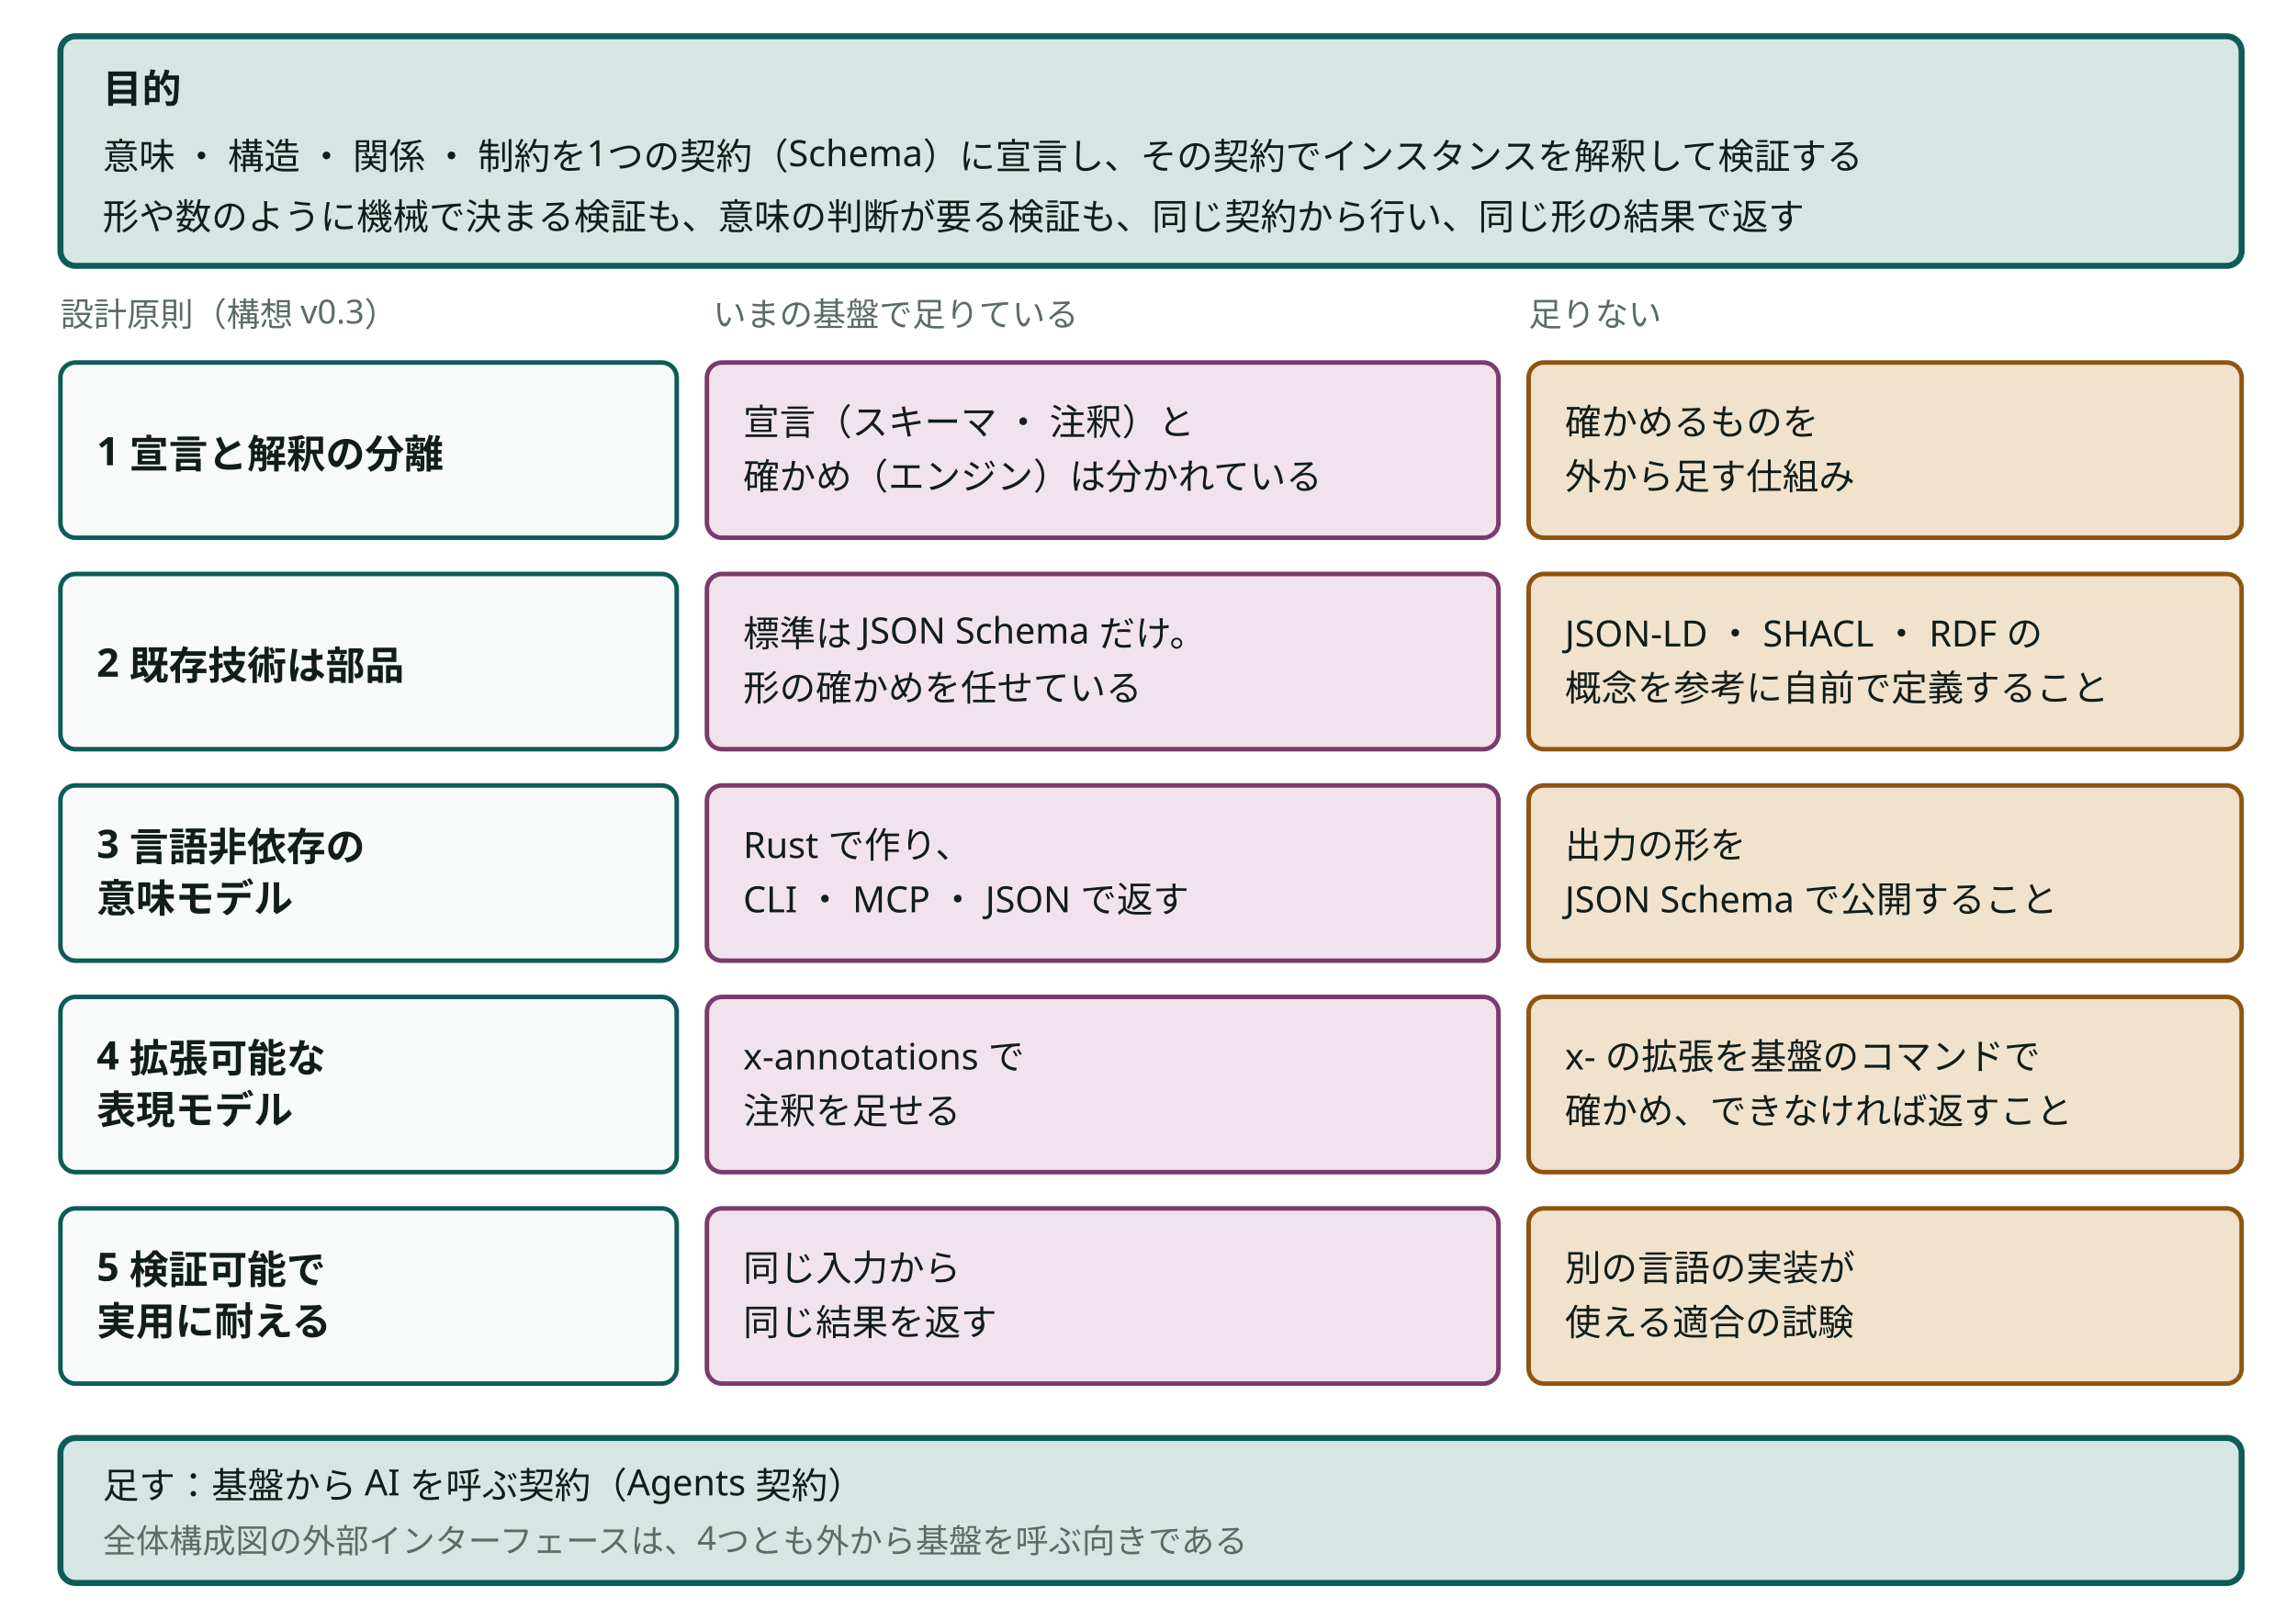
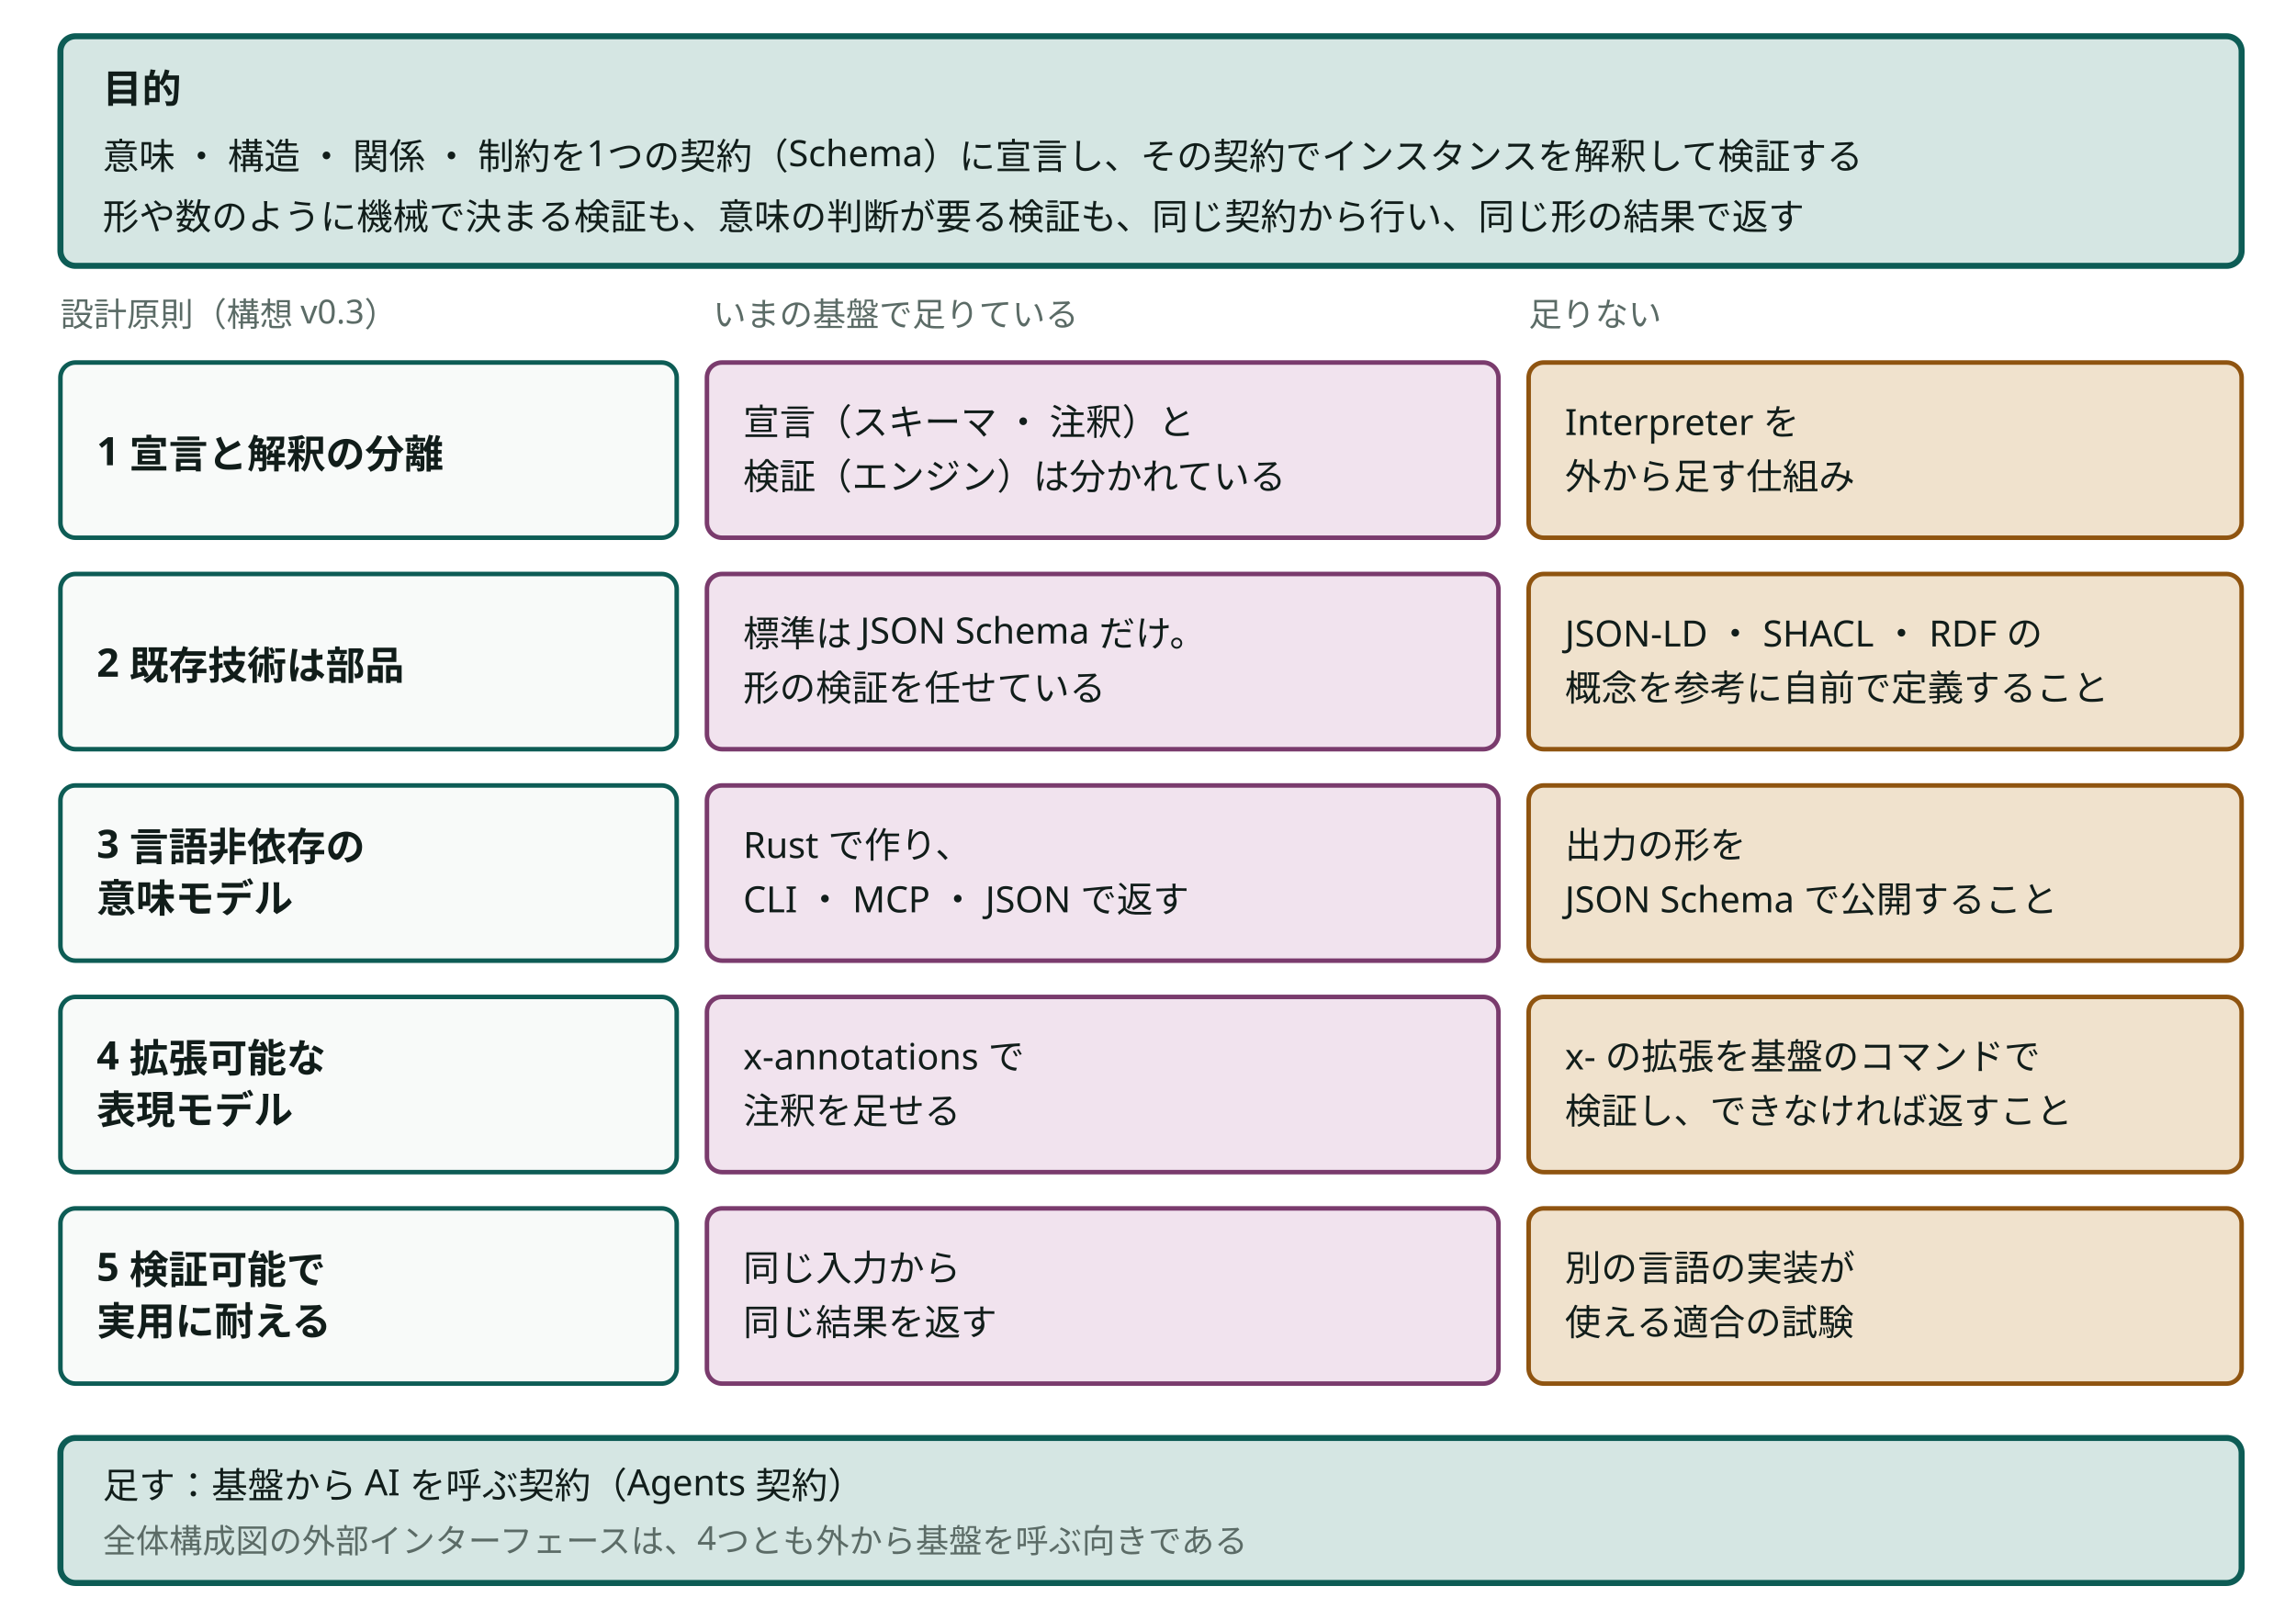
<svg viewBox="0 0 760 536" style="min-width:640px" role="img" aria-label="基盤の目的と、5つの設計原則のいまの基盤で足りているもの ・ 足りないもの" class="dsvg">
  <style data-dsvg="dark">.dsvg .box.focus{fill:var(--dsvg-accent-bg,#D5E6E3);stroke:var(--dsvg-accent,#0D5C55)}.dsvg .title{fill:var(--dsvg-ink,#111D1A);font-size:13px;font-weight:700}.dsvg .label{fill:var(--dsvg-ink,#111D1A);font-size:12px}.dsvg .note{fill:var(--dsvg-ink-soft,#5B6B66);font-size:11px}.dsvg .box{fill:var(--dsvg-box-fill,#F8FAF9);stroke:var(--dsvg-accent,#0D5C55)}.dsvg .box.kind-1{fill:var(--dsvg-kind-1-bg,#F1E3EE);stroke:var(--dsvg-kind-1,#7A3B6D)}.dsvg .box.warn{fill:var(--dsvg-warn-bg,#F0E2CD);stroke:var(--dsvg-warn,#8F5410)}@media (prefers-color-scheme:dark){:root:not([data-theme="light"]) .dsvg,.dsvg:root:not([data-theme="light"]){--dsvg-accent-bg:#173330;--dsvg-accent:#6CC9B8;--dsvg-ink:#E6EEEB;--dsvg-ink-soft:#9DADA8;--dsvg-box-fill:#16211E;--dsvg-kind-1-bg:#2E1F2B;--dsvg-kind-1:#D094C2;--dsvg-warn-bg:#33281A;--dsvg-warn:#D9A35F}}:root[data-theme="dark"] .dsvg{--dsvg-accent-bg:#173330;--dsvg-accent:#6CC9B8;--dsvg-ink:#E6EEEB;--dsvg-ink-soft:#9DADA8;--dsvg-box-fill:#16211E;--dsvg-kind-1-bg:#2E1F2B;--dsvg-kind-1:#D094C2;--dsvg-warn-bg:#33281A;--dsvg-warn:#D9A35F}</style>
  <rect class="box focus" x="20" y="12" width="722" height="76" fill="#D5E6E3" stroke="#0D5C55" stroke-width="2" rx="5" />
  <text class="title" x="34" y="34" font-family="Noto Sans JP, Hiragino Kaku Gothic ProN, sans-serif" font-size="13" font-weight="700" fill="#111D1A">目的</text>
  <text class="label" x="34" y="56" font-family="Noto Sans JP, Hiragino Kaku Gothic ProN, sans-serif" font-size="12" fill="#111D1A">意味 ・ 構造 ・ 関係 ・ 制約を1つの契約（Schema）に宣言し、その契約でインスタンスを解釈して検証する</text>
  <text class="label" x="34" y="76" font-family="Noto Sans JP, Hiragino Kaku Gothic ProN, sans-serif" font-size="12" fill="#111D1A">形や数のように機械で決まる検証も、意味の判断が要る検証も、同じ契約から行い、同じ形の結果で返す</text>
  <text class="note" x="20" y="108" font-family="Noto Sans JP, Hiragino Kaku Gothic ProN, sans-serif" font-size="11" fill="#5B6B66">設計原則（構想 v0.3）</text>
  <text class="note" x="236" y="108" font-family="Noto Sans JP, Hiragino Kaku Gothic ProN, sans-serif" font-size="11" fill="#5B6B66">いまの基盤で足りている</text>
  <text class="note" x="506" y="108" font-family="Noto Sans JP, Hiragino Kaku Gothic ProN, sans-serif" font-size="11" fill="#5B6B66">足りない</text>
  <rect class="box" x="20" y="120" width="204" height="58" fill="#F8FAF9" stroke="#0D5C55" stroke-width="1.5" rx="5" />
  <text class="title" x="32" y="154" font-family="Noto Sans JP, Hiragino Kaku Gothic ProN, sans-serif" font-size="13" font-weight="700" fill="#111D1A">1 宣言と解釈の分離</text>
  <rect class="box kind-1" x="234" y="120" width="262" height="58" fill="#F1E3EE" stroke="#7A3B6D" stroke-width="1.5" rx="5" />
  <text class="label" x="246" y="144" font-family="Noto Sans JP, Hiragino Kaku Gothic ProN, sans-serif" font-size="12" fill="#111D1A">宣言（スキーマ ・ 注釈）と</text>
-   <text class="label" x="246" y="162" font-family="Noto Sans JP, Hiragino Kaku Gothic ProN, sans-serif" font-size="12" fill="#111D1A">確かめ（エンジン）は分かれている</text>
+   <text class="label" x="246" y="162" font-family="Noto Sans JP, Hiragino Kaku Gothic ProN, sans-serif" font-size="12" fill="#111D1A">検証（エンジン）は分かれている</text>
  <rect class="box warn" x="506" y="120" width="236" height="58" fill="#F0E2CD" stroke="#8F5410" stroke-width="1.5" rx="5" />
-   <text class="label" x="518" y="144" font-family="Noto Sans JP, Hiragino Kaku Gothic ProN, sans-serif" font-size="12" fill="#111D1A">確かめるものを</text>
+   <text class="label" x="518" y="144" font-family="Noto Sans JP, Hiragino Kaku Gothic ProN, sans-serif" font-size="12" fill="#111D1A">Interpreter を</text>
  <text class="label" x="518" y="162" font-family="Noto Sans JP, Hiragino Kaku Gothic ProN, sans-serif" font-size="12" fill="#111D1A">外から足す仕組み</text>
  <rect class="box" x="20" y="190" width="204" height="58" fill="#F8FAF9" stroke="#0D5C55" stroke-width="1.5" rx="5" />
  <text class="title" x="32" y="224" font-family="Noto Sans JP, Hiragino Kaku Gothic ProN, sans-serif" font-size="13" font-weight="700" fill="#111D1A">2 既存技術は部品</text>
  <rect class="box kind-1" x="234" y="190" width="262" height="58" fill="#F1E3EE" stroke="#7A3B6D" stroke-width="1.5" rx="5" />
  <text class="label" x="246" y="214" font-family="Noto Sans JP, Hiragino Kaku Gothic ProN, sans-serif" font-size="12" fill="#111D1A">標準は JSON Schema だけ。</text>
-   <text class="label" x="246" y="232" font-family="Noto Sans JP, Hiragino Kaku Gothic ProN, sans-serif" font-size="12" fill="#111D1A">形の確かめを任せている</text>
+   <text class="label" x="246" y="232" font-family="Noto Sans JP, Hiragino Kaku Gothic ProN, sans-serif" font-size="12" fill="#111D1A">形の検証を任せている</text>
  <rect class="box warn" x="506" y="190" width="236" height="58" fill="#F0E2CD" stroke="#8F5410" stroke-width="1.5" rx="5" />
  <text class="label" x="518" y="214" font-family="Noto Sans JP, Hiragino Kaku Gothic ProN, sans-serif" font-size="12" fill="#111D1A">JSON-LD ・ SHACL ・ RDF の</text>
  <text class="label" x="518" y="232" font-family="Noto Sans JP, Hiragino Kaku Gothic ProN, sans-serif" font-size="12" fill="#111D1A">概念を参考に自前で定義すること</text>
  <rect class="box" x="20" y="260" width="204" height="58" fill="#F8FAF9" stroke="#0D5C55" stroke-width="1.5" rx="5" />
  <text class="title" x="32" y="284" font-family="Noto Sans JP, Hiragino Kaku Gothic ProN, sans-serif" font-size="13" font-weight="700" fill="#111D1A">3 言語非依存の</text>
  <text class="title" x="32" y="302" font-family="Noto Sans JP, Hiragino Kaku Gothic ProN, sans-serif" font-size="13" font-weight="700" fill="#111D1A">意味モデル</text>
  <rect class="box kind-1" x="234" y="260" width="262" height="58" fill="#F1E3EE" stroke="#7A3B6D" stroke-width="1.5" rx="5" />
  <text class="label" x="246" y="284" font-family="Noto Sans JP, Hiragino Kaku Gothic ProN, sans-serif" font-size="12" fill="#111D1A">Rust で作り、</text>
  <text class="label" x="246" y="302" font-family="Noto Sans JP, Hiragino Kaku Gothic ProN, sans-serif" font-size="12" fill="#111D1A">CLI ・ MCP ・ JSON で返す</text>
  <rect class="box warn" x="506" y="260" width="236" height="58" fill="#F0E2CD" stroke="#8F5410" stroke-width="1.5" rx="5" />
  <text class="label" x="518" y="284" font-family="Noto Sans JP, Hiragino Kaku Gothic ProN, sans-serif" font-size="12" fill="#111D1A">出力の形を</text>
  <text class="label" x="518" y="302" font-family="Noto Sans JP, Hiragino Kaku Gothic ProN, sans-serif" font-size="12" fill="#111D1A">JSON Schema で公開すること</text>
  <rect class="box" x="20" y="330" width="204" height="58" fill="#F8FAF9" stroke="#0D5C55" stroke-width="1.5" rx="5" />
  <text class="title" x="32" y="354" font-family="Noto Sans JP, Hiragino Kaku Gothic ProN, sans-serif" font-size="13" font-weight="700" fill="#111D1A">4 拡張可能な</text>
  <text class="title" x="32" y="372" font-family="Noto Sans JP, Hiragino Kaku Gothic ProN, sans-serif" font-size="13" font-weight="700" fill="#111D1A">表現モデル</text>
  <rect class="box kind-1" x="234" y="330" width="262" height="58" fill="#F1E3EE" stroke="#7A3B6D" stroke-width="1.5" rx="5" />
  <text class="label" x="246" y="354" font-family="Noto Sans JP, Hiragino Kaku Gothic ProN, sans-serif" font-size="12" fill="#111D1A">x-annotations で</text>
  <text class="label" x="246" y="372" font-family="Noto Sans JP, Hiragino Kaku Gothic ProN, sans-serif" font-size="12" fill="#111D1A">注釈を足せる</text>
  <rect class="box warn" x="506" y="330" width="236" height="58" fill="#F0E2CD" stroke="#8F5410" stroke-width="1.5" rx="5" />
  <text class="label" x="518" y="354" font-family="Noto Sans JP, Hiragino Kaku Gothic ProN, sans-serif" font-size="12" fill="#111D1A">x- の拡張を基盤のコマンドで</text>
-   <text class="label" x="518" y="372" font-family="Noto Sans JP, Hiragino Kaku Gothic ProN, sans-serif" font-size="12" fill="#111D1A">確かめ、できなければ返すこと</text>
+   <text class="label" x="518" y="372" font-family="Noto Sans JP, Hiragino Kaku Gothic ProN, sans-serif" font-size="12" fill="#111D1A">検証し、できなければ返すこと</text>
  <rect class="box" x="20" y="400" width="204" height="58" fill="#F8FAF9" stroke="#0D5C55" stroke-width="1.5" rx="5" />
  <text class="title" x="32" y="424" font-family="Noto Sans JP, Hiragino Kaku Gothic ProN, sans-serif" font-size="13" font-weight="700" fill="#111D1A">5 検証可能で</text>
  <text class="title" x="32" y="442" font-family="Noto Sans JP, Hiragino Kaku Gothic ProN, sans-serif" font-size="13" font-weight="700" fill="#111D1A">実用に耐える</text>
  <rect class="box kind-1" x="234" y="400" width="262" height="58" fill="#F1E3EE" stroke="#7A3B6D" stroke-width="1.5" rx="5" />
  <text class="label" x="246" y="424" font-family="Noto Sans JP, Hiragino Kaku Gothic ProN, sans-serif" font-size="12" fill="#111D1A">同じ入力から</text>
  <text class="label" x="246" y="442" font-family="Noto Sans JP, Hiragino Kaku Gothic ProN, sans-serif" font-size="12" fill="#111D1A">同じ結果を返す</text>
  <rect class="box warn" x="506" y="400" width="236" height="58" fill="#F0E2CD" stroke="#8F5410" stroke-width="1.5" rx="5" />
  <text class="label" x="518" y="424" font-family="Noto Sans JP, Hiragino Kaku Gothic ProN, sans-serif" font-size="12" fill="#111D1A">別の言語の実装が</text>
  <text class="label" x="518" y="442" font-family="Noto Sans JP, Hiragino Kaku Gothic ProN, sans-serif" font-size="12" fill="#111D1A">使える適合の試験</text>
  <rect class="box focus" x="20" y="476" width="722" height="48" fill="#D5E6E3" stroke="#0D5C55" stroke-width="2" rx="5" />
  <text class="label" x="34" y="496" font-family="Noto Sans JP, Hiragino Kaku Gothic ProN, sans-serif" font-size="12" fill="#111D1A">足す：基盤から AI を呼ぶ契約（Agents 契約）</text>
  <text class="note" x="34" y="514" font-family="Noto Sans JP, Hiragino Kaku Gothic ProN, sans-serif" font-size="11" fill="#5B6B66">全体構成図の外部インターフェースは、4つとも外から基盤を呼ぶ向きである</text>
</svg>
